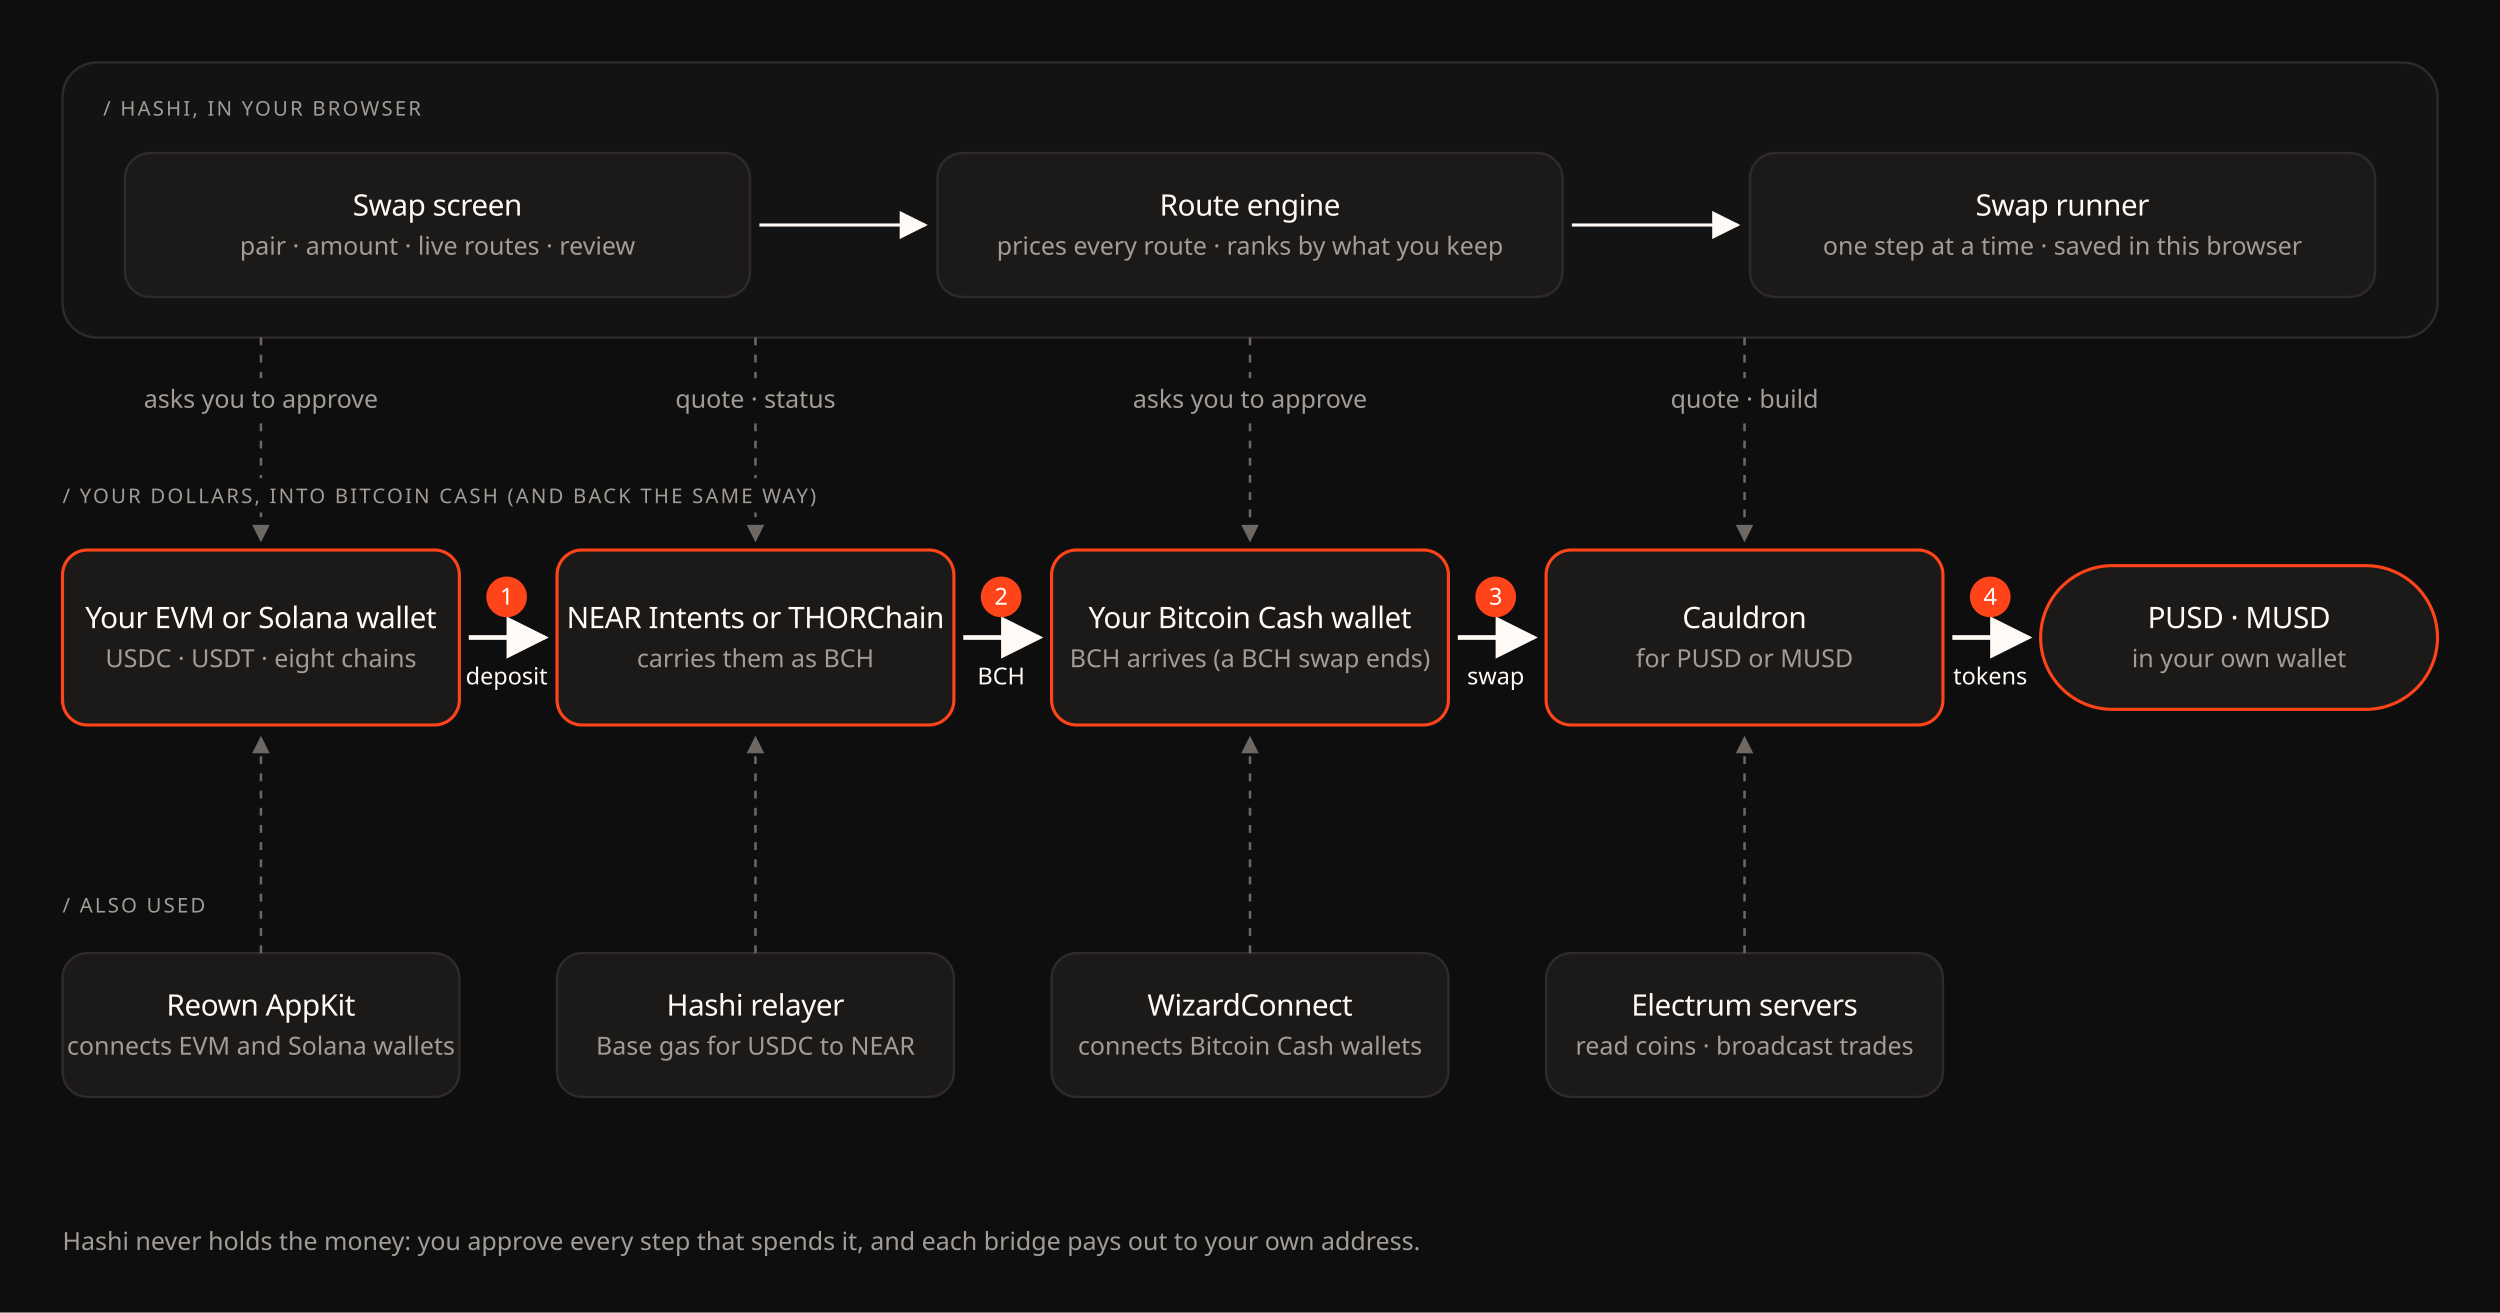
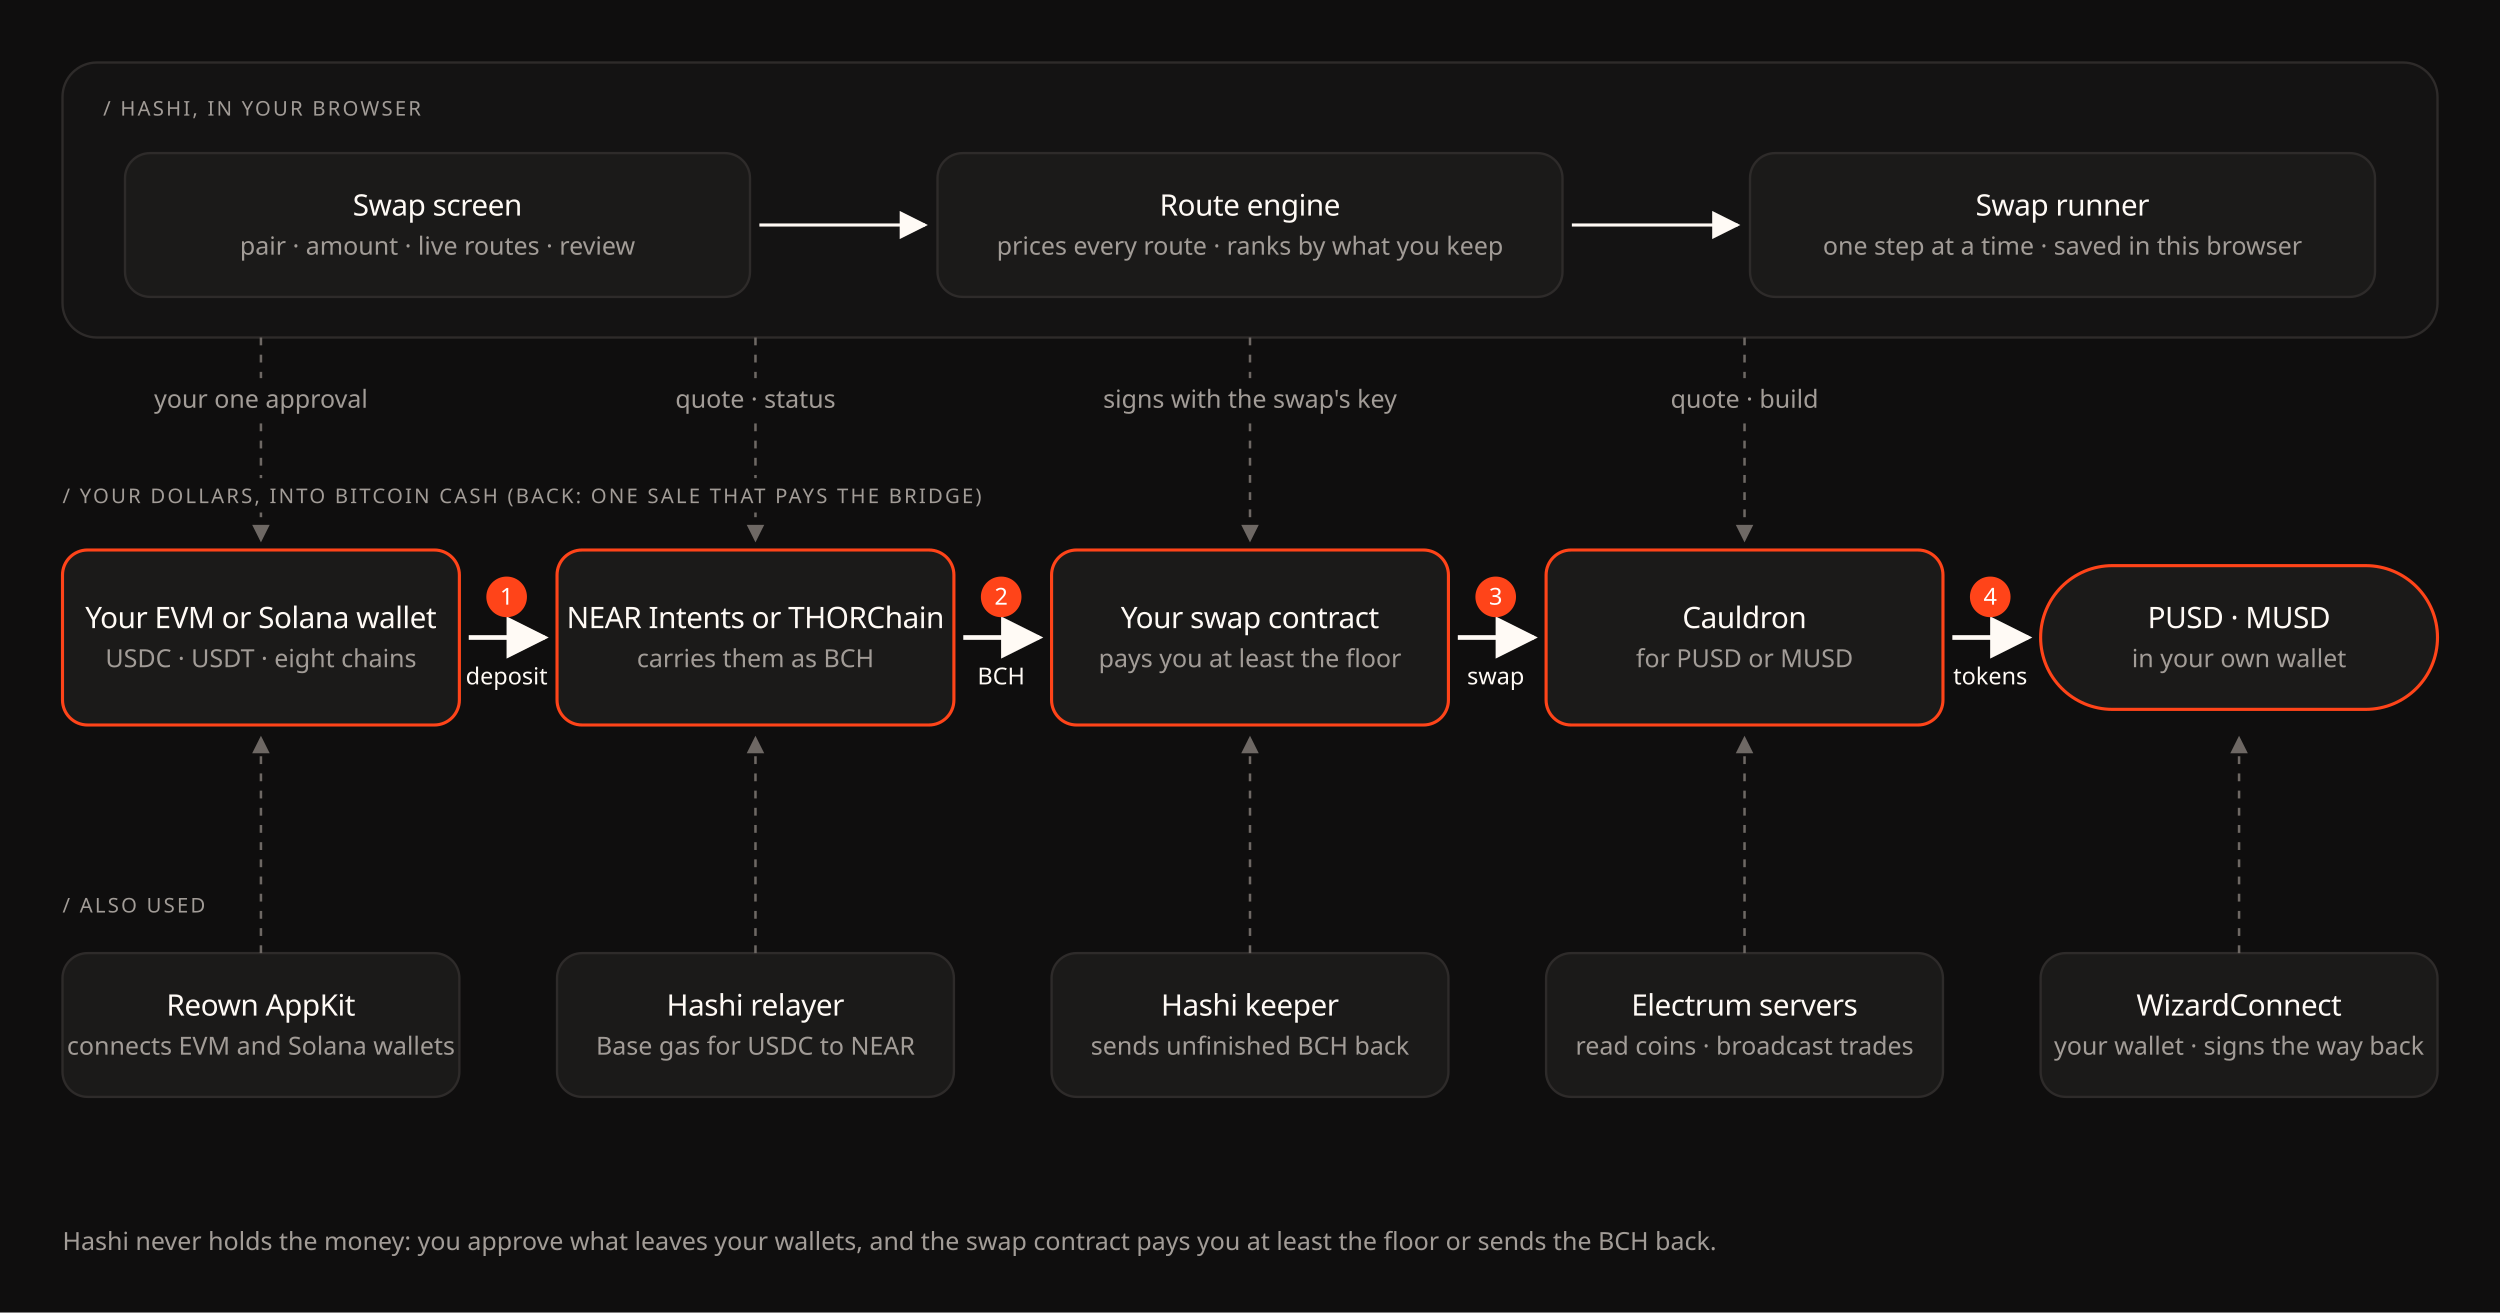
<svg xmlns="http://www.w3.org/2000/svg" width="1600" height="840" viewBox="0 0 1600 840">
  <style>
@font-face { font-family: Figtree; font-weight: 400; src: url("../../docs-site/assets/fonts/Figtree-Regular.ttf"); }
@font-face { font-family: Figtree; font-weight: 500; src: url("../../docs-site/assets/fonts/Figtree-Medium.ttf"); }
@font-face { font-family: GeistMono; src: url("../../docs-site/assets/fonts/GeistMono-Medium.ttf"); }
.t { font: 500 19px Figtree; fill: #FFFAF5; letter-spacing: -0.3px; }
.s { font: 400 16px Figtree; fill: #A29C97; }
.l { font: 500 13px GeistMono; fill: #A29C97; letter-spacing: 1.4px; }
.e { font: 500 15px Figtree; fill: #FFFAF5; }
.n { font: 500 15px GeistMono; fill: #FFFFFF; }
</style>
  <defs>
    <marker id="arrow" viewBox="0 0 10 10" refX="9" refY="5" markerWidth="9" markerHeight="9" orient="auto-start-reverse">
      <path d="M0 0 L10 5 L0 10 z" fill="#FFFAF5" />
    </marker>
    <marker id="dot" viewBox="0 0 10 10" refX="9" refY="5" markerWidth="7" markerHeight="7" orient="auto">
      <path d="M0 0 L10 5 L0 10 z" fill="#6E6864" />
    </marker>
  </defs>
  <rect width="1600" height="840" fill="#0F0E0E" />
  <rect x="40" y="40" width="1520" height="176" rx="22" fill="#141313" stroke="#2E2B2A" stroke-width="1.5" />
  <text x="66" y="74" text-anchor="start" class="l">/ HASHI, IN YOUR BROWSER</text>
  <rect x="80" y="98" width="400" height="92" rx="16" fill="#1B1A19" stroke="#2E2B2A" stroke-width="1.5" />
  <text x="280.0" y="138.0" text-anchor="middle" class="t">Swap screen</text>
  <text x="280.0" y="163.0" text-anchor="middle" class="s">pair · amount · live routes · review</text>
  <rect x="600.0" y="98" width="400" height="92" rx="16" fill="#1B1A19" stroke="#2E2B2A" stroke-width="1.5" />
  <text x="800.0" y="138.0" text-anchor="middle" class="t">Route engine</text>
  <text x="800.0" y="163.0" text-anchor="middle" class="s">prices every route · ranks by what you keep</text>
  <rect x="1120" y="98" width="400" height="92" rx="16" fill="#1B1A19" stroke="#2E2B2A" stroke-width="1.5" />
  <text x="1320.0" y="138.0" text-anchor="middle" class="t">Swap runner</text>
  <text x="1320.0" y="163.0" text-anchor="middle" class="s">one step at a time · saved in this browser</text>
  <line x1="486" y1="144.0" x2="592.0" y2="144.0" stroke="#FFFAF5" stroke-width="2" marker-end="url(#arrow)" />
  <line x1="1006.0" y1="144.0" x2="1112" y2="144.0" stroke="#FFFAF5" stroke-width="2" marker-end="url(#arrow)" />
  <rect x="40.0" y="352" width="254" height="112" rx="16" fill="#1B1A19" stroke="#FF4419" stroke-width="2" />
  <text x="167.0" y="402.0" text-anchor="middle" class="t">Your EVM or Solana wallet</text>
  <text x="167.0" y="427.0" text-anchor="middle" class="s">USDC · USDT · eight chains</text>
  <rect x="356.5" y="352" width="254" height="112" rx="16" fill="#1B1A19" stroke="#FF4419" stroke-width="2" />
  <text x="483.5" y="402.0" text-anchor="middle" class="t">NEAR Intents or THORChain</text>
  <text x="483.5" y="427.0" text-anchor="middle" class="s">carries them as BCH</text>
  <rect x="673.0" y="352" width="254" height="112" rx="16" fill="#1B1A19" stroke="#FF4419" stroke-width="2" />
-   <text x="800.0" y="402.0" text-anchor="middle" class="t">Your Bitcoin Cash wallet</text>
-   <text x="800.0" y="427.0" text-anchor="middle" class="s">BCH arrives (a BCH swap ends)</text>
+   <text x="800.0" y="402.0" text-anchor="middle" class="t">Your swap contract</text>
+   <text x="800.0" y="427.0" text-anchor="middle" class="s">pays you at least the floor</text>
  <rect x="989.5" y="352" width="254" height="112" rx="16" fill="#1B1A19" stroke="#FF4419" stroke-width="2" />
  <text x="1116.5" y="402.0" text-anchor="middle" class="t">Cauldron</text>
  <text x="1116.5" y="427.0" text-anchor="middle" class="s">for PUSD or MUSD</text>
  <rect x="1306.0" y="362" width="254" height="92" rx="46.0" fill="#1B1A19" stroke="#FF4419" stroke-width="2" />
  <text x="1433.0" y="402.0" text-anchor="middle" class="t">PUSD · MUSD</text>
  <text x="1433.0" y="427.0" text-anchor="middle" class="s">in your own wallet</text>
  <line x1="300.0" y1="408.0" x2="348.5" y2="408.0" stroke="#FFFAF5" stroke-width="3" marker-end="url(#arrow)" />
  <circle cx="324.25" cy="382.0" r="13" fill="#FF4419" />
  <text x="324.25" y="387.0" text-anchor="middle" class="n">1</text>
  <text x="324.25" y="438.0" text-anchor="middle" class="e">deposit</text>
  <line x1="616.5" y1="408.0" x2="665.0" y2="408.0" stroke="#FFFAF5" stroke-width="3" marker-end="url(#arrow)" />
  <circle cx="640.75" cy="382.0" r="13" fill="#FF4419" />
  <text x="640.75" y="387.0" text-anchor="middle" class="n">2</text>
  <text x="640.75" y="438.0" text-anchor="middle" class="e">BCH</text>
  <line x1="933.0" y1="408.0" x2="981.5" y2="408.0" stroke="#FFFAF5" stroke-width="3" marker-end="url(#arrow)" />
  <circle cx="957.25" cy="382.0" r="13" fill="#FF4419" />
  <text x="957.25" y="387.0" text-anchor="middle" class="n">3</text>
  <text x="957.25" y="438.0" text-anchor="middle" class="e">swap</text>
  <line x1="1249.5" y1="408.0" x2="1298.0" y2="408.0" stroke="#FFFAF5" stroke-width="3" marker-end="url(#arrow)" />
  <circle cx="1273.75" cy="382.0" r="13" fill="#FF4419" />
  <text x="1273.75" y="387.0" text-anchor="middle" class="n">4</text>
  <text x="1273.75" y="438.0" text-anchor="middle" class="e">tokens</text>
  <line x1="167.0" y1="216" x2="167.0" y2="346" stroke="#6E6864" stroke-width="1.6" stroke-dasharray="5 6" marker-end="url(#dot)" />
  <rect x="75.0" y="242" width="184" height="28" rx="14" fill="#0F0E0E" />
-   <text x="167.0" y="261" text-anchor="middle" class="s">asks you to approve</text>
+   <text x="167.0" y="261" text-anchor="middle" class="s">your one approval</text>
  <line x1="483.5" y1="216" x2="483.5" y2="346" stroke="#6E6864" stroke-width="1.6" stroke-dasharray="5 6" marker-end="url(#dot)" />
  <rect x="391.5" y="242" width="184" height="28" rx="14" fill="#0F0E0E" />
  <text x="483.5" y="261" text-anchor="middle" class="s">quote · status</text>
  <line x1="800.0" y1="216" x2="800.0" y2="346" stroke="#6E6864" stroke-width="1.6" stroke-dasharray="5 6" marker-end="url(#dot)" />
  <rect x="708.0" y="242" width="184" height="28" rx="14" fill="#0F0E0E" />
-   <text x="800.0" y="261" text-anchor="middle" class="s">asks you to approve</text>
+   <text x="800.0" y="261" text-anchor="middle" class="s">signs with the swap's key</text>
  <line x1="1116.5" y1="216" x2="1116.5" y2="346" stroke="#6E6864" stroke-width="1.6" stroke-dasharray="5 6" marker-end="url(#dot)" />
  <rect x="1024.5" y="242" width="184" height="28" rx="14" fill="#0F0E0E" />
  <text x="1116.5" y="261" text-anchor="middle" class="s">quote · build</text>
  <rect x="40.0" y="610" width="254" height="92" rx="16" fill="#1B1A19" stroke="#2E2B2A" stroke-width="1.5" />
  <text x="167.0" y="650.0" text-anchor="middle" class="t">Reown AppKit</text>
  <text x="167.0" y="675.0" text-anchor="middle" class="s">connects EVM and Solana wallets</text>
  <line x1="167.0" y1="610" x2="167.0" y2="472" stroke="#6E6864" stroke-width="1.6" stroke-dasharray="5 6" marker-end="url(#dot)" />
  <rect x="356.5" y="610" width="254" height="92" rx="16" fill="#1B1A19" stroke="#2E2B2A" stroke-width="1.5" />
  <text x="483.5" y="650.0" text-anchor="middle" class="t">Hashi relayer</text>
  <text x="483.5" y="675.0" text-anchor="middle" class="s">Base gas for USDC to NEAR</text>
  <line x1="483.5" y1="610" x2="483.5" y2="472" stroke="#6E6864" stroke-width="1.6" stroke-dasharray="5 6" marker-end="url(#dot)" />
  <rect x="673.0" y="610" width="254" height="92" rx="16" fill="#1B1A19" stroke="#2E2B2A" stroke-width="1.5" />
-   <text x="800.0" y="650.0" text-anchor="middle" class="t">WizardConnect</text>
-   <text x="800.0" y="675.0" text-anchor="middle" class="s">connects Bitcoin Cash wallets</text>
+   <text x="800.0" y="650.0" text-anchor="middle" class="t">Hashi keeper</text>
+   <text x="800.0" y="675.0" text-anchor="middle" class="s">sends unfinished BCH back</text>
  <line x1="800.0" y1="610" x2="800.0" y2="472" stroke="#6E6864" stroke-width="1.6" stroke-dasharray="5 6" marker-end="url(#dot)" />
  <rect x="989.5" y="610" width="254" height="92" rx="16" fill="#1B1A19" stroke="#2E2B2A" stroke-width="1.5" />
  <text x="1116.5" y="650.0" text-anchor="middle" class="t">Electrum servers</text>
  <text x="1116.5" y="675.0" text-anchor="middle" class="s">read coins · broadcast trades</text>
  <path d="M1116.5 610 L1116.5 472" stroke="#6E6864" stroke-width="1.6" stroke-dasharray="5 6" fill="none" marker-end="url(#dot)" />
-   <rect x="32" y="306" width="551.8" height="22" fill="#0F0E0E" />
-   <text x="40" y="322" text-anchor="start" class="l">/ YOUR DOLLARS, INTO BITCOIN CASH (AND BACK THE SAME WAY)</text>
+   <rect x="1306.0" y="610" width="254" height="92" rx="16" fill="#1B1A19" stroke="#2E2B2A" stroke-width="1.5" />
+   <text x="1433.0" y="650.0" text-anchor="middle" class="t">WizardConnect</text>
+   <text x="1433.0" y="675.0" text-anchor="middle" class="s">your wallet · signs the way back</text>
+   <line x1="1433.0" y1="610" x2="1433.0" y2="472" stroke="#6E6864" stroke-width="1.6" stroke-dasharray="5 6" marker-end="url(#dot)" />
+   <rect x="32" y="306" width="683.4" height="22" fill="#0F0E0E" />
+   <text x="40" y="322" text-anchor="start" class="l">/ YOUR DOLLARS, INTO BITCOIN CASH (BACK: ONE SALE THAT PAYS THE BRIDGE)</text>
  <rect x="32" y="568" width="119.4" height="22" fill="#0F0E0E" />
  <text x="40" y="584" text-anchor="start" class="l">/ ALSO USED</text>
-   <text x="40" y="800" class="s">Hashi never holds the money: you approve every step that spends it, and each bridge pays out to your own address.</text>
+   <text x="40" y="800" class="s">Hashi never holds the money: you approve what leaves your wallets, and the swap contract pays you at least the floor or sends the BCH back.</text>
</svg>
